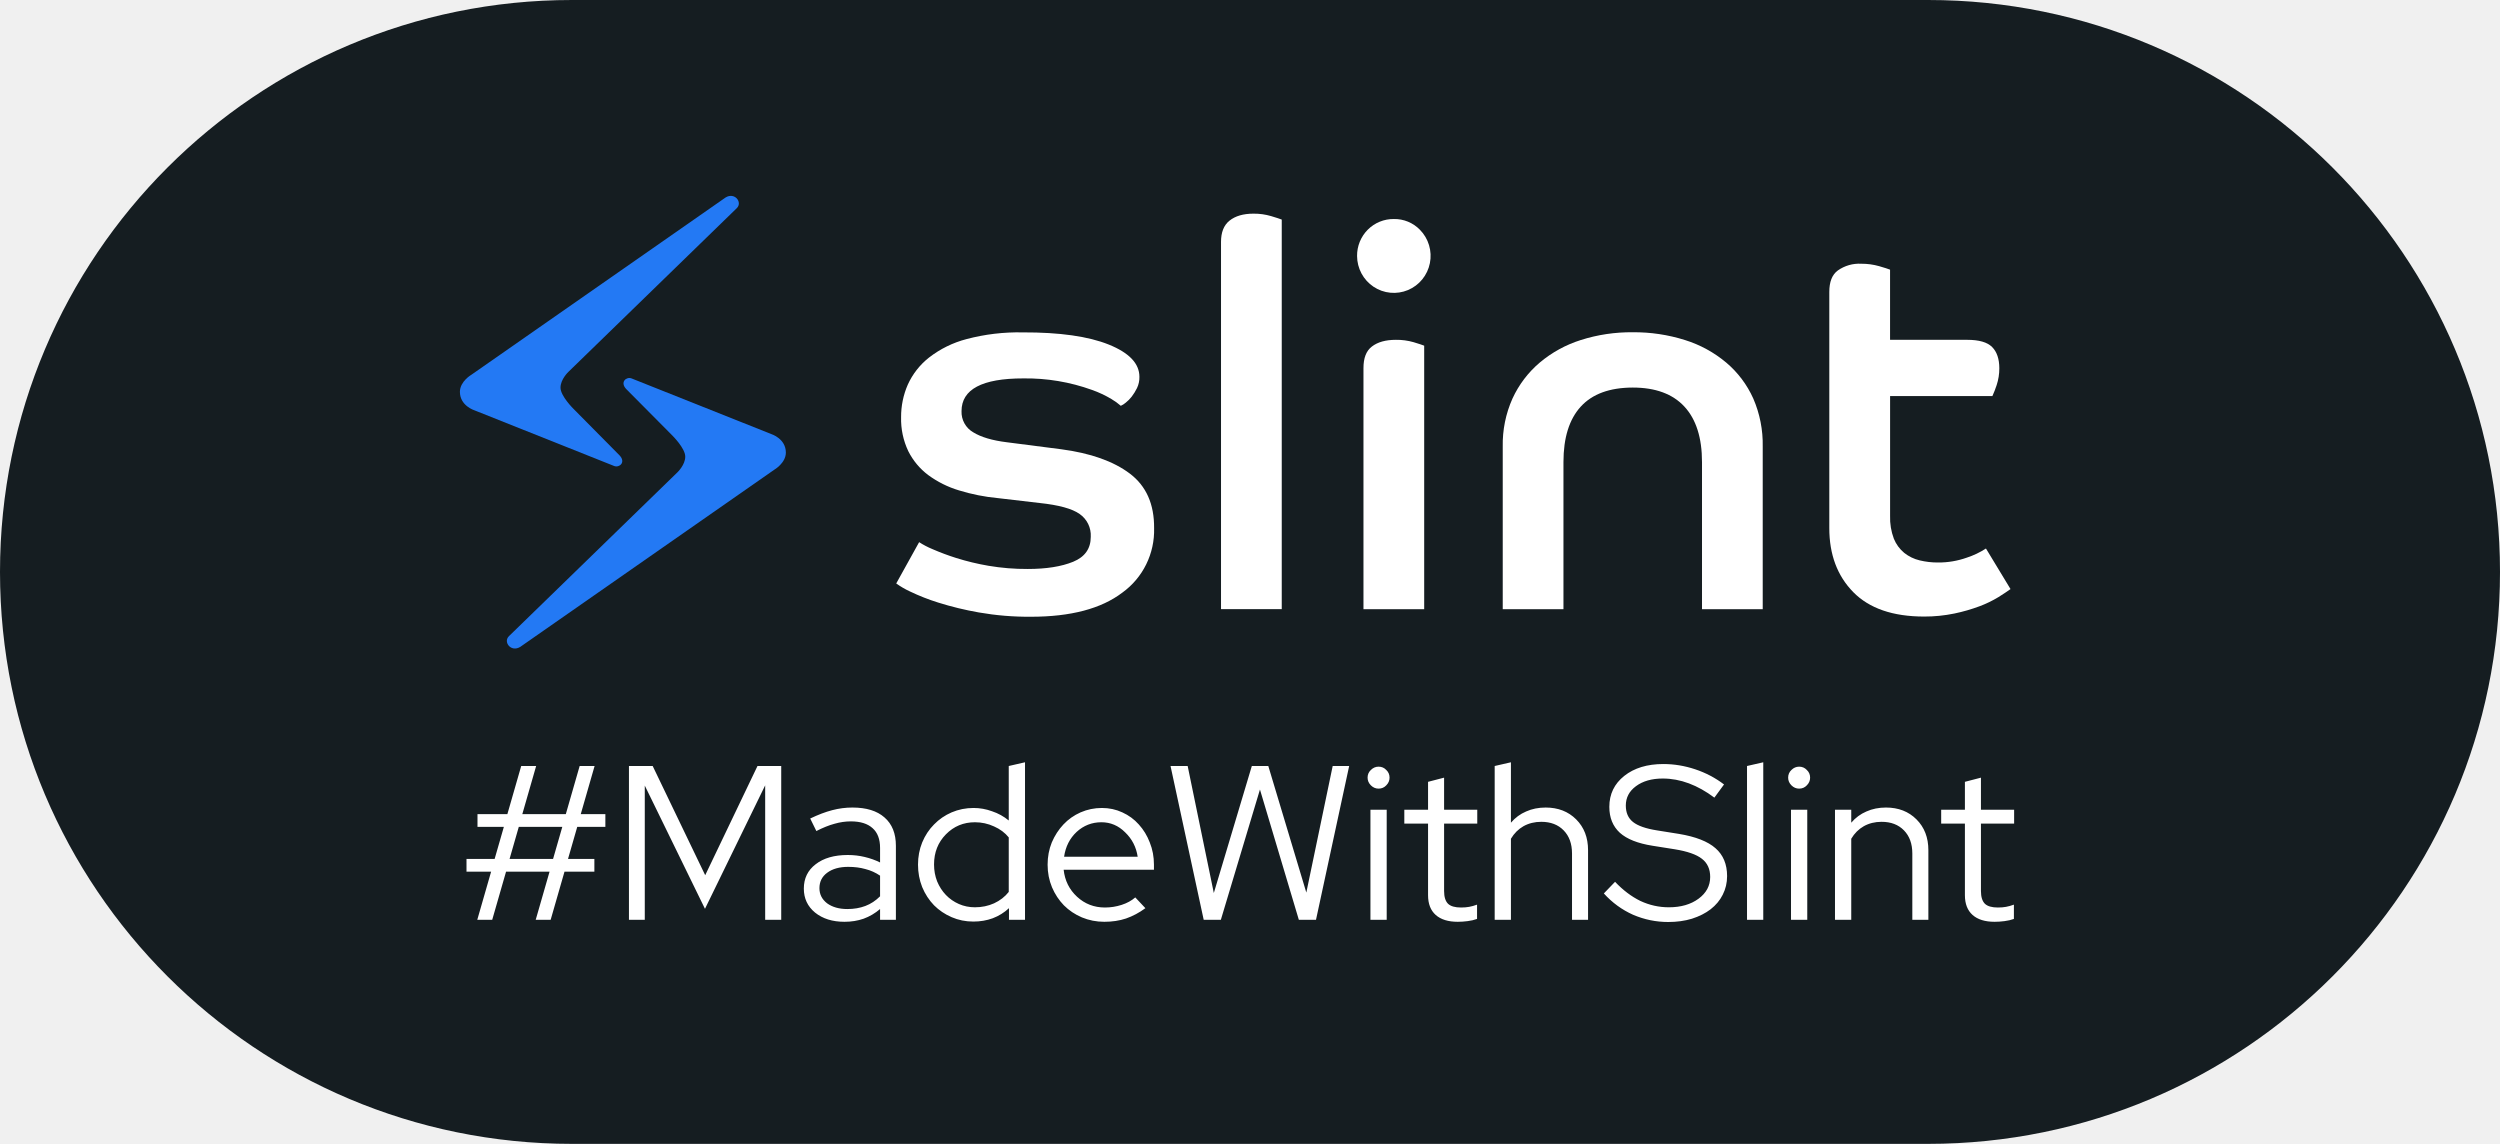
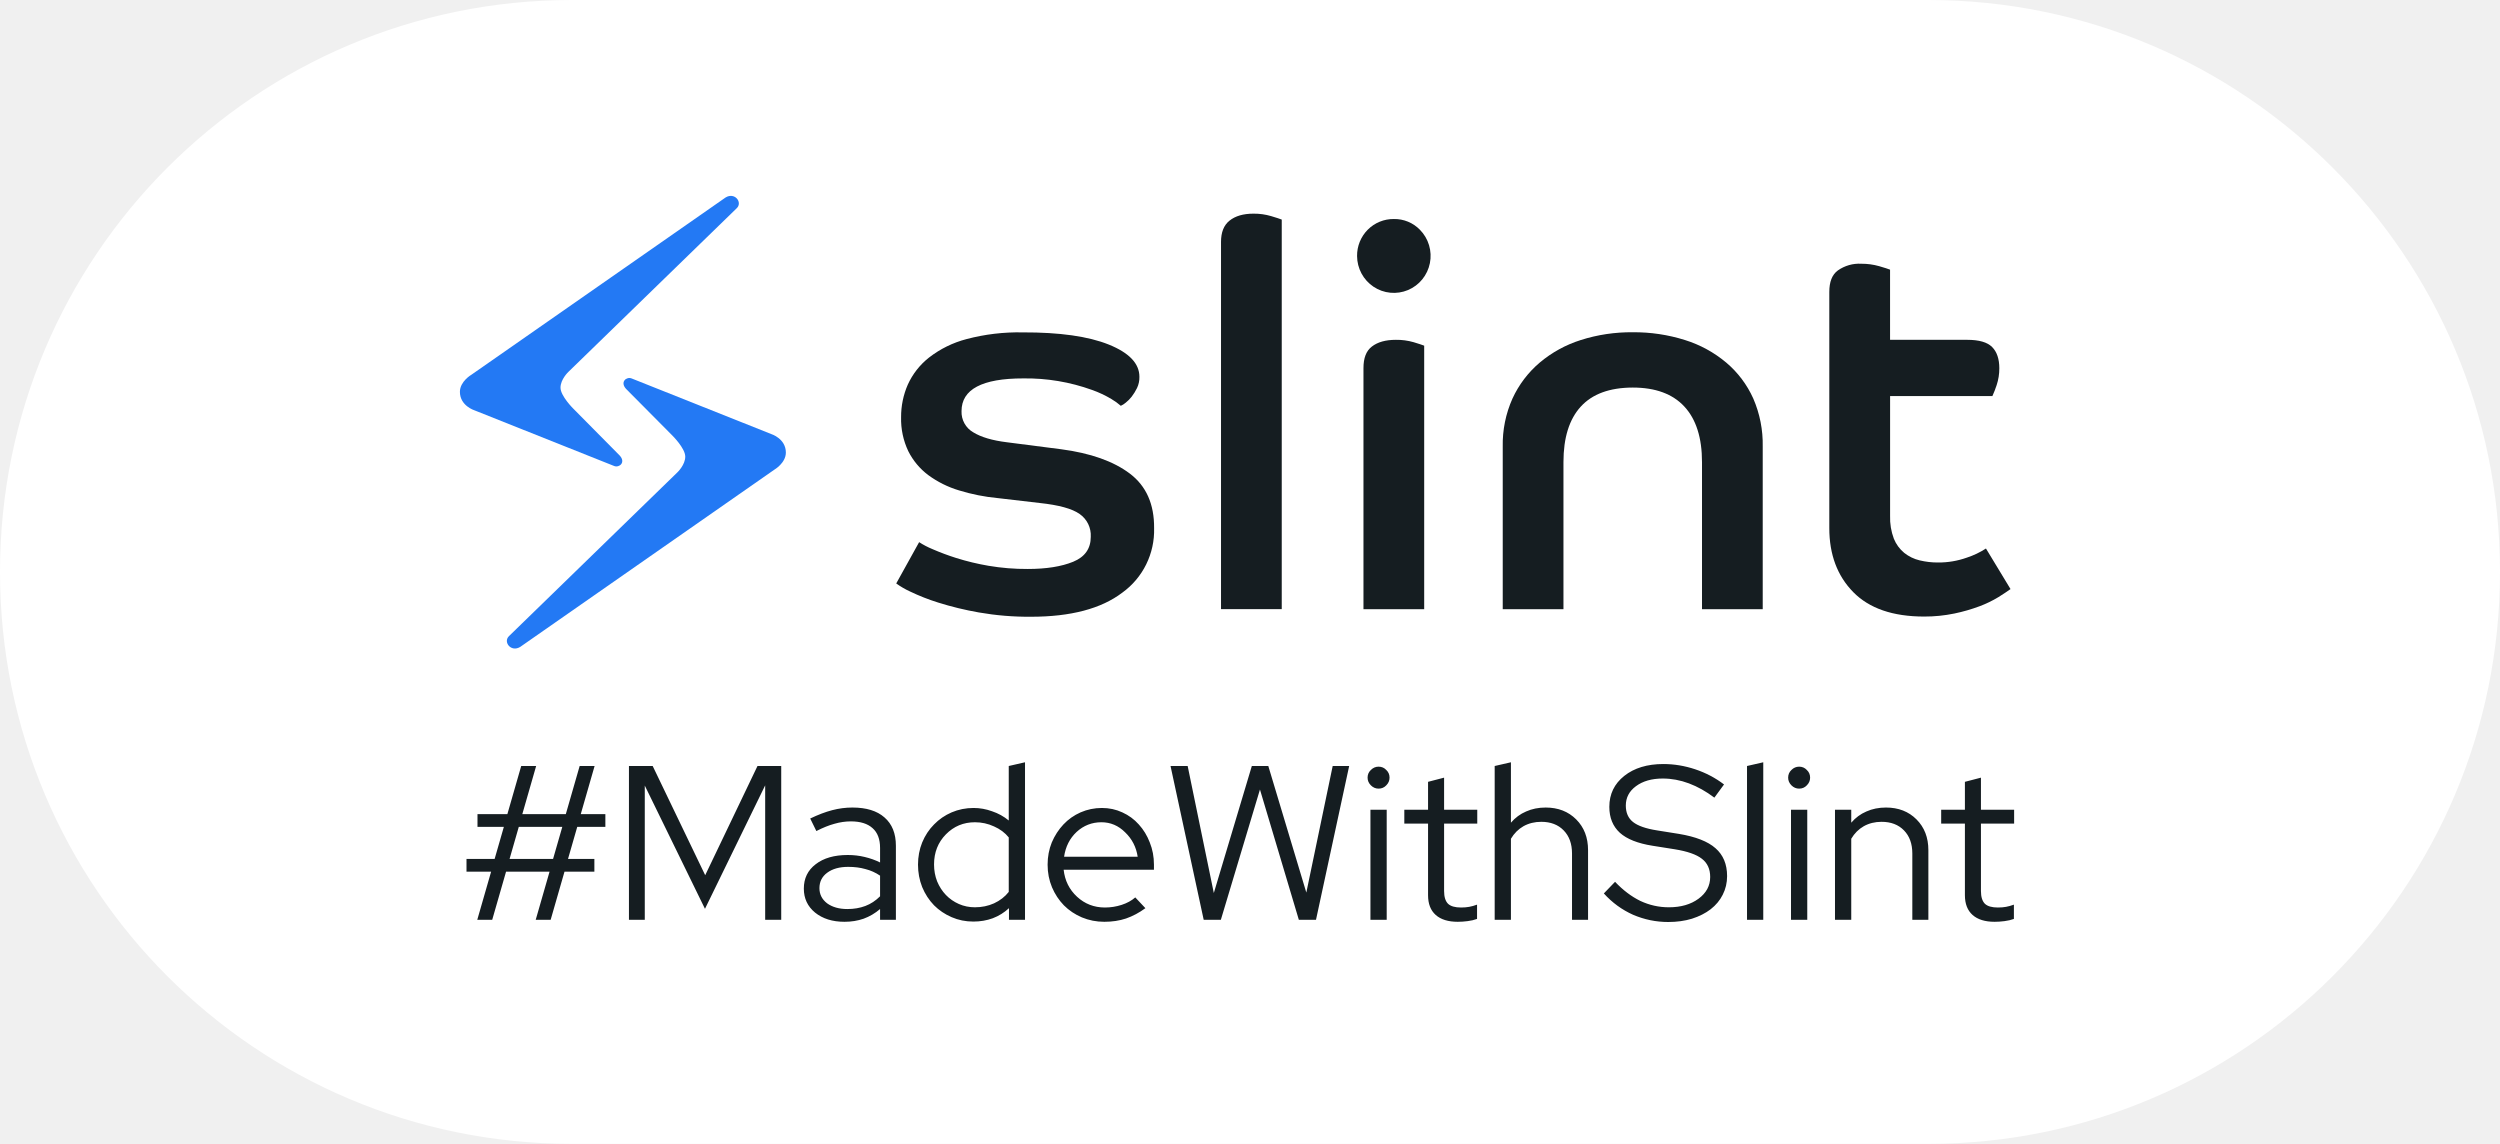
<svg xmlns="http://www.w3.org/2000/svg" width="212" height="97" viewBox="0 0 212 97" fill="none">
-   <rect width="212" height="97" rx="48.5" fill="#151D21" />
+   <rect width="212" height="97" rx="48.5" fill="white" />
  <path d="M44.116 54.857L65.668 39.826C65.668 39.826 66.641 39.264 66.641 38.377C66.641 37.195 65.411 36.811 65.411 36.811L53.554 32.089C53.131 31.922 52.549 32.389 53.094 32.983L57.019 36.936C57.019 36.936 58.11 38.014 58.11 38.721C58.11 39.428 57.44 40.059 57.44 40.059L43.157 53.948C42.648 54.442 43.335 55.338 44.116 54.857Z" fill="#2379F4" />
  <path d="M61.525 16.75L39.973 31.779C39.973 31.779 39 32.341 39 33.228C39 34.41 40.23 34.794 40.23 34.794L52.087 39.519C52.51 39.683 53.094 39.215 52.547 38.625L48.621 34.658C48.621 34.658 47.531 33.582 47.531 32.873C47.531 32.163 48.2 31.535 48.2 31.535L62.475 17.657C62.992 17.163 62.308 16.267 61.525 16.75Z" fill="#2379F4" />
-   <path d="M95.816 40.165C94.429 39.117 92.485 38.427 89.985 38.096L85.378 37.503C84.141 37.35 83.193 37.069 82.532 36.66C82.218 36.481 81.96 36.219 81.785 35.903C81.609 35.586 81.524 35.227 81.538 34.865C81.538 33.013 83.284 32.087 86.777 32.089C88.763 32.061 90.738 32.392 92.608 33.067C93.182 33.27 93.734 33.53 94.257 33.843C94.536 34.008 94.8 34.199 95.045 34.412C95.193 34.346 95.331 34.259 95.454 34.153C95.646 34.003 95.818 33.829 95.968 33.636C96.142 33.408 96.293 33.164 96.419 32.907C96.561 32.609 96.63 32.282 96.622 31.952C96.622 30.829 95.757 29.919 94.026 29.22C92.294 28.522 89.862 28.177 86.729 28.186C85.121 28.153 83.517 28.344 81.962 28.755C80.805 29.056 79.722 29.59 78.776 30.325C78.002 30.934 77.386 31.722 76.979 32.622C76.601 33.489 76.408 34.427 76.413 35.374C76.386 36.373 76.596 37.363 77.025 38.264C77.426 39.062 78.005 39.755 78.718 40.289C79.505 40.866 80.384 41.303 81.317 41.583C82.398 41.916 83.511 42.138 84.638 42.242L88.162 42.654C89.788 42.826 90.918 43.136 91.55 43.585C91.859 43.798 92.109 44.089 92.275 44.427C92.441 44.766 92.517 45.142 92.497 45.52C92.497 46.522 92.001 47.227 91.008 47.636C90.015 48.044 88.73 48.249 87.155 48.249C86.036 48.255 84.919 48.164 83.816 47.977C82.892 47.818 81.979 47.598 81.083 47.317C80.4 47.102 79.729 46.851 79.072 46.565C78.678 46.403 78.3 46.206 77.942 45.975L76 49.477C76.369 49.742 76.762 49.971 77.174 50.16C77.942 50.528 78.735 50.84 79.547 51.094C80.679 51.45 81.833 51.73 83.002 51.935C84.464 52.19 85.946 52.312 87.43 52.3C90.801 52.3 93.384 51.617 95.179 50.251C96.036 49.631 96.73 48.81 97.198 47.858C97.667 46.906 97.897 45.852 97.868 44.79C97.885 42.755 97.201 41.214 95.816 40.165Z" fill="white" />
-   <path d="M106.298 18.118C105.425 18.118 104.757 18.317 104.264 18.71C103.771 19.103 103.542 19.711 103.542 20.521V51.656H108.692V18.62C108.54 18.56 108.24 18.459 107.788 18.325C107.304 18.183 106.802 18.113 106.298 18.118Z" fill="white" />
-   <path d="M118.198 18.573C117.787 18.568 117.379 18.646 116.999 18.802C116.618 18.958 116.273 19.189 115.982 19.482C115.692 19.775 115.462 20.123 115.307 20.506C115.152 20.889 115.075 21.3 115.08 21.713C115.082 22.229 115.211 22.736 115.454 23.189C115.697 23.643 116.047 24.029 116.473 24.314C116.9 24.599 117.389 24.774 117.899 24.823C118.408 24.873 118.921 24.795 119.394 24.598C119.867 24.4 120.284 24.088 120.608 23.69C120.933 23.291 121.155 22.819 121.255 22.313C121.356 21.808 121.331 21.285 121.183 20.792C121.036 20.299 120.77 19.849 120.409 19.484C120.122 19.188 119.777 18.955 119.397 18.798C119.017 18.641 118.609 18.565 118.198 18.573V18.573Z" fill="white" />
-   <path d="M118.37 28.817C117.497 28.817 116.829 29.008 116.336 29.386C115.843 29.764 115.622 30.369 115.622 31.223V51.658H120.771V29.313C120.62 29.251 120.319 29.153 119.867 29.016C119.38 28.877 118.876 28.81 118.37 28.817Z" fill="white" />
-   <path d="M146.384 30.747C145.354 29.883 144.164 29.233 142.884 28.835C141.451 28.384 139.957 28.161 138.456 28.175C136.962 28.16 135.475 28.382 134.051 28.835C132.777 29.237 131.595 29.886 130.57 30.747C129.588 31.58 128.799 32.62 128.259 33.794C127.687 35.074 127.405 36.467 127.432 37.87V51.658H132.581V39.19C132.581 37.12 133.071 35.55 134.051 34.479C135.03 33.408 136.498 32.87 138.456 32.865C140.382 32.865 141.842 33.403 142.837 34.479C143.832 35.555 144.33 37.126 144.33 39.19V51.658H149.479V37.87C149.507 36.469 149.234 35.079 148.678 33.794C148.15 32.618 147.366 31.576 146.384 30.747V30.747Z" fill="white" />
-   <path d="M168.409 46.513C167.903 46.842 167.357 47.102 166.783 47.289C166.001 47.567 165.176 47.706 164.346 47.7C163.821 47.703 163.298 47.642 162.787 47.519C162.309 47.407 161.862 47.189 161.477 46.883C161.087 46.561 160.784 46.146 160.596 45.675C160.365 45.058 160.258 44.401 160.28 43.742V33.589H168.954C169.092 33.286 169.213 32.975 169.316 32.658C169.469 32.195 169.546 31.71 169.542 31.223C169.542 30.446 169.339 29.836 168.931 29.427C168.522 29.018 167.821 28.817 166.827 28.817H160.277V22.867C160.126 22.805 159.818 22.707 159.35 22.57C158.858 22.431 158.349 22.362 157.837 22.365C157.13 22.325 156.43 22.526 155.849 22.934C155.356 23.299 155.125 23.902 155.125 24.763V44.782C155.125 47.024 155.803 48.835 157.159 50.215C158.515 51.594 160.519 52.284 163.17 52.284C164.032 52.287 164.893 52.2 165.738 52.025C166.46 51.875 167.17 51.67 167.862 51.412C168.419 51.204 168.956 50.944 169.465 50.636C169.902 50.362 170.244 50.134 170.492 49.953L168.409 46.513Z" fill="white" />
-   <path d="M40.472 78L41.646 73.919H39.559V72.839H41.944L42.727 70.118H40.491V69.038H43.025L44.198 64.957H45.465L44.292 69.038H47.981L49.155 64.957H50.422L49.248 69.038H51.335V70.118H48.95L48.167 72.839H50.403V73.919H47.869L46.695 78H45.428L46.602 73.919H42.913L41.739 78H40.472ZM43.211 72.839H46.9L47.683 70.118H43.993L43.211 72.839ZM59.782 77.068L54.677 66.616V78H53.335V64.957H55.348L59.801 74.218L64.235 64.957H66.248V78H64.887V66.597L59.782 77.068ZM71.612 78.168C70.594 78.168 69.761 77.907 69.115 77.385C68.482 76.863 68.165 76.186 68.165 75.354C68.165 74.485 68.501 73.795 69.171 73.286C69.842 72.764 70.749 72.504 71.892 72.504C72.388 72.504 72.867 72.559 73.326 72.671C73.798 72.783 74.233 72.938 74.63 73.137V71.907C74.63 71.162 74.419 70.603 73.997 70.23C73.575 69.845 72.96 69.653 72.152 69.653C71.693 69.653 71.227 69.721 70.755 69.858C70.295 69.982 69.786 70.187 69.227 70.472L68.706 69.41C69.376 69.088 69.997 68.852 70.569 68.703C71.14 68.553 71.712 68.479 72.283 68.479C73.463 68.479 74.37 68.758 75.003 69.317C75.649 69.876 75.972 70.677 75.972 71.721V78H74.63V77.087C74.208 77.447 73.742 77.721 73.233 77.907C72.736 78.081 72.196 78.168 71.612 78.168ZM69.488 75.317C69.488 75.839 69.705 76.267 70.14 76.603C70.587 76.925 71.159 77.087 71.854 77.087C72.413 77.087 72.923 77 73.382 76.826C73.842 76.652 74.258 76.379 74.63 76.006V74.255C74.246 73.994 73.829 73.808 73.382 73.696C72.947 73.572 72.463 73.51 71.929 73.51C71.184 73.51 70.587 73.677 70.14 74.013C69.705 74.336 69.488 74.77 69.488 75.317ZM85.561 78V77.013C85.163 77.385 84.704 77.671 84.182 77.87C83.673 78.056 83.126 78.149 82.542 78.149C81.884 78.149 81.269 78.025 80.698 77.776C80.126 77.528 79.629 77.193 79.207 76.77C78.785 76.335 78.449 75.82 78.201 75.224C77.965 74.627 77.847 73.994 77.847 73.323C77.847 72.653 77.965 72.025 78.201 71.441C78.449 70.845 78.785 70.336 79.207 69.914C79.629 69.479 80.126 69.137 80.698 68.889C81.281 68.64 81.903 68.516 82.561 68.516C83.095 68.516 83.617 68.609 84.126 68.796C84.648 68.969 85.12 69.23 85.542 69.578V64.957L86.921 64.641V78H85.561ZM79.207 73.305C79.207 73.814 79.294 74.292 79.468 74.739C79.654 75.186 79.903 75.572 80.213 75.894C80.524 76.218 80.89 76.472 81.312 76.659C81.735 76.845 82.188 76.938 82.673 76.938C83.257 76.938 83.797 76.826 84.294 76.603C84.803 76.367 85.219 76.044 85.542 75.634V71.013C85.219 70.615 84.803 70.305 84.294 70.081C83.784 69.845 83.244 69.727 82.673 69.727C81.704 69.727 80.884 70.069 80.213 70.752C79.543 71.435 79.207 72.286 79.207 73.305ZM97.129 77.013C96.607 77.398 96.06 77.689 95.489 77.888C94.93 78.075 94.315 78.168 93.644 78.168C92.974 78.168 92.34 78.043 91.744 77.795C91.16 77.547 90.651 77.205 90.216 76.77C89.794 76.335 89.458 75.826 89.21 75.242C88.961 74.646 88.837 74.007 88.837 73.323C88.837 72.653 88.955 72.025 89.191 71.441C89.439 70.858 89.769 70.348 90.179 69.914C90.588 69.479 91.073 69.137 91.632 68.889C92.203 68.64 92.806 68.516 93.439 68.516C94.06 68.516 94.638 68.64 95.172 68.889C95.719 69.137 96.184 69.479 96.57 69.914C96.967 70.348 97.278 70.858 97.501 71.441C97.737 72.025 97.855 72.653 97.855 73.323V73.752H90.197C90.297 74.671 90.675 75.435 91.334 76.044C91.992 76.652 92.781 76.957 93.7 76.957C94.185 76.957 94.657 76.882 95.116 76.733C95.576 76.584 95.961 76.373 96.271 76.1L97.129 77.013ZM93.402 69.727C92.595 69.727 91.893 70.001 91.297 70.547C90.713 71.094 90.359 71.795 90.234 72.653H96.476C96.352 71.833 95.998 71.143 95.414 70.584C94.843 70.013 94.172 69.727 93.402 69.727ZM103.528 78H102.074L99.261 64.957H100.714L102.932 75.727L106.155 64.957H107.552L110.776 75.69L113.012 64.957H114.409L111.596 78H110.142L106.844 66.951L103.528 78ZM116.903 66.876C116.654 66.876 116.437 66.783 116.251 66.597C116.064 66.411 115.971 66.193 115.971 65.945C115.971 65.684 116.064 65.467 116.251 65.293C116.437 65.106 116.654 65.013 116.903 65.013C117.164 65.013 117.381 65.106 117.555 65.293C117.741 65.467 117.834 65.684 117.834 65.945C117.834 66.193 117.741 66.411 117.555 66.597C117.381 66.783 117.164 66.876 116.903 66.876ZM117.592 68.665V78H116.213V68.665H117.592ZM121.099 75.913V69.839H119.086V68.665H121.099V66.299L122.459 65.945V68.665H125.272V69.839H122.459V75.559C122.459 76.056 122.571 76.416 122.794 76.64C123.018 76.851 123.384 76.957 123.894 76.957C124.154 76.957 124.384 76.938 124.583 76.901C124.794 76.863 125.018 76.801 125.254 76.714V77.925C125.018 78.012 124.751 78.075 124.452 78.112C124.167 78.149 123.887 78.168 123.614 78.168C122.807 78.168 122.186 77.975 121.751 77.59C121.316 77.205 121.099 76.646 121.099 75.913ZM126.749 78V64.957L128.127 64.641V69.764C128.488 69.342 128.916 69.025 129.413 68.814C129.91 68.591 130.463 68.479 131.071 68.479C132.127 68.479 132.99 68.814 133.661 69.485C134.332 70.156 134.667 71.025 134.667 72.094V78H133.307V72.373C133.307 71.553 133.071 70.901 132.599 70.417C132.127 69.932 131.494 69.69 130.699 69.69C130.14 69.69 129.637 69.814 129.189 70.063C128.755 70.311 128.401 70.665 128.127 71.125V78H126.749ZM136.006 75.764L136.956 74.777C137.627 75.485 138.341 76.025 139.099 76.398C139.869 76.758 140.676 76.938 141.521 76.938C142.539 76.938 143.378 76.696 144.036 76.211C144.695 75.727 145.024 75.112 145.024 74.367C145.024 73.696 144.788 73.18 144.316 72.82C143.856 72.46 143.092 72.193 142.024 72.019L140.142 71.721C138.887 71.522 137.962 71.156 137.366 70.622C136.77 70.075 136.471 69.342 136.471 68.423C136.471 67.342 136.894 66.467 137.738 65.796C138.583 65.125 139.689 64.79 141.055 64.79C141.962 64.79 142.862 64.939 143.757 65.237C144.651 65.535 145.465 65.963 146.198 66.522L145.378 67.64C144.67 67.106 143.949 66.703 143.216 66.429C142.484 66.156 141.744 66.019 140.999 66.019C140.068 66.019 139.31 66.237 138.726 66.671C138.155 67.094 137.869 67.64 137.869 68.311C137.869 68.92 138.074 69.386 138.484 69.709C138.894 70.032 139.571 70.268 140.515 70.417L142.378 70.715C143.794 70.951 144.825 71.355 145.471 71.926C146.129 72.497 146.458 73.286 146.458 74.292C146.458 74.864 146.334 75.391 146.086 75.876C145.85 76.348 145.508 76.758 145.061 77.106C144.626 77.441 144.098 77.708 143.477 77.907C142.869 78.093 142.198 78.186 141.465 78.186C140.434 78.186 139.44 77.981 138.484 77.572C137.54 77.149 136.714 76.547 136.006 75.764ZM149.525 64.641V78H148.147V64.957L149.525 64.641ZM152.566 66.876C152.318 66.876 152.1 66.783 151.914 66.597C151.728 66.411 151.635 66.193 151.635 65.945C151.635 65.684 151.728 65.467 151.914 65.293C152.1 65.106 152.318 65.013 152.566 65.013C152.827 65.013 153.044 65.106 153.218 65.293C153.405 65.467 153.498 65.684 153.498 65.945C153.498 66.193 153.405 66.411 153.218 66.597C153.044 66.783 152.827 66.876 152.566 66.876ZM153.256 68.665V78H151.877V68.665H153.256ZM155.607 78V68.665H156.986V69.764C157.346 69.342 157.774 69.025 158.271 68.814C158.768 68.591 159.321 68.479 159.93 68.479C160.985 68.479 161.849 68.814 162.519 69.485C163.19 70.156 163.526 71.025 163.526 72.094V78H162.165V72.373C162.165 71.553 161.929 70.901 161.457 70.417C160.985 69.932 160.352 69.69 159.557 69.69C158.998 69.69 158.495 69.814 158.048 70.063C157.613 70.311 157.259 70.665 156.986 71.125V78H155.607ZM166.624 75.913V69.839H164.612V68.665H166.624V66.299L167.984 65.945V68.665H170.798V69.839H167.984V75.559C167.984 76.056 168.096 76.416 168.32 76.64C168.543 76.851 168.91 76.957 169.419 76.957C169.68 76.957 169.91 76.938 170.108 76.901C170.32 76.863 170.543 76.801 170.779 76.714V77.925C170.543 78.012 170.276 78.075 169.978 78.112C169.692 78.149 169.413 78.168 169.139 78.168C168.332 78.168 167.711 77.975 167.276 77.59C166.842 77.205 166.624 76.646 166.624 75.913Z" fill="white" />
+   <path d="M95.816 40.165C94.429 39.116 92.485 38.427 89.985 38.096L85.378 37.503C84.141 37.35 83.193 37.069 82.532 36.66C82.218 36.481 81.96 36.219 81.785 35.903C81.609 35.586 81.524 35.227 81.538 34.865C81.538 33.013 83.284 32.087 86.777 32.089C88.763 32.061 90.738 32.392 92.608 33.067C93.182 33.27 93.734 33.53 94.257 33.843C94.536 34.008 94.8 34.199 95.045 34.412C95.193 34.346 95.331 34.259 95.454 34.153C95.646 34.003 95.818 33.829 95.968 33.636C96.142 33.408 96.293 33.164 96.419 32.906C96.561 32.609 96.63 32.282 96.622 31.952C96.622 30.829 95.757 29.919 94.026 29.22C92.294 28.522 89.862 28.177 86.729 28.186C85.121 28.153 83.517 28.344 81.962 28.755C80.805 29.056 79.722 29.59 78.776 30.325C78.002 30.934 77.386 31.722 76.979 32.622C76.601 33.489 76.408 34.427 76.413 35.374C76.386 36.373 76.596 37.363 77.025 38.264C77.426 39.062 78.005 39.755 78.718 40.289C79.505 40.866 80.384 41.303 81.317 41.583C82.398 41.916 83.511 42.138 84.638 42.242L88.162 42.653C89.788 42.826 90.918 43.136 91.55 43.585C91.859 43.798 92.109 44.089 92.275 44.427C92.441 44.766 92.517 45.142 92.497 45.52C92.497 46.522 92.001 47.227 91.008 47.636C90.015 48.044 88.73 48.249 87.155 48.249C86.036 48.255 84.919 48.164 83.816 47.977C82.892 47.818 81.979 47.598 81.083 47.317C80.4 47.102 79.729 46.851 79.072 46.565C78.678 46.403 78.3 46.206 77.942 45.975L76 49.477C76.369 49.742 76.762 49.971 77.174 50.16C77.942 50.528 78.735 50.84 79.547 51.094C80.679 51.45 81.833 51.73 83.002 51.935C84.464 52.19 85.946 52.312 87.43 52.3C90.801 52.3 93.384 51.617 95.179 50.251C96.036 49.631 96.73 48.81 97.198 47.858C97.667 46.906 97.897 45.852 97.868 44.79C97.885 42.755 97.201 41.214 95.816 40.165Z" fill="#151D21" />
+   <path d="M106.298 18.118C105.425 18.118 104.757 18.317 104.264 18.71C103.771 19.103 103.542 19.711 103.542 20.521V51.655H108.692V18.62C108.54 18.56 108.24 18.459 107.788 18.325C107.304 18.183 106.802 18.113 106.298 18.118Z" fill="#151D21" />
+   <path d="M118.198 18.573C117.787 18.568 117.379 18.646 116.999 18.802C116.618 18.958 116.273 19.189 115.982 19.482C115.692 19.775 115.462 20.123 115.307 20.506C115.152 20.889 115.075 21.3 115.08 21.713C115.082 22.229 115.211 22.736 115.454 23.189C115.697 23.643 116.047 24.029 116.473 24.314C116.9 24.599 117.389 24.774 117.899 24.823C118.408 24.873 118.921 24.795 119.394 24.598C119.867 24.4 120.284 24.088 120.608 23.69C120.933 23.291 121.155 22.819 121.255 22.313C121.356 21.808 121.331 21.285 121.183 20.792C121.036 20.299 120.77 19.849 120.409 19.484C120.122 19.188 119.777 18.954 119.397 18.798C119.017 18.641 118.609 18.565 118.198 18.573V18.573Z" fill="#151D21" />
+   <path d="M118.37 28.817C117.497 28.817 116.829 29.008 116.336 29.386C115.843 29.764 115.622 30.369 115.622 31.223V51.658H120.771V29.313C120.62 29.251 120.319 29.153 119.867 29.016C119.38 28.877 118.876 28.81 118.37 28.817Z" fill="#151D21" />
+   <path d="M146.384 30.747C145.354 29.883 144.164 29.233 142.884 28.835C141.451 28.384 139.957 28.161 138.456 28.175C136.962 28.16 135.475 28.382 134.051 28.835C132.777 29.237 131.595 29.886 130.57 30.747C129.588 31.58 128.799 32.62 128.259 33.794C127.687 35.074 127.405 36.467 127.432 37.87V51.658H132.581V39.19C132.581 37.12 133.071 35.55 134.051 34.479C135.03 33.408 136.498 32.87 138.456 32.865C140.382 32.865 141.842 33.403 142.837 34.479C143.832 35.555 144.33 37.126 144.33 39.19V51.658H149.479V37.87C149.507 36.469 149.234 35.079 148.678 33.794C148.15 32.618 147.366 31.576 146.384 30.747V30.747Z" fill="#151D21" />
+   <path d="M168.409 46.513C167.903 46.842 167.357 47.102 166.783 47.289C166.001 47.567 165.176 47.706 164.346 47.7C163.821 47.703 163.298 47.642 162.787 47.519C162.309 47.407 161.862 47.189 161.477 46.883C161.087 46.561 160.784 46.146 160.596 45.675C160.365 45.058 160.258 44.401 160.28 43.742V33.589H168.954C169.092 33.286 169.213 32.975 169.316 32.658C169.469 32.195 169.546 31.71 169.542 31.222C169.542 30.446 169.339 29.836 168.931 29.427C168.522 29.018 167.821 28.817 166.827 28.817H160.277V22.867C160.126 22.805 159.818 22.707 159.35 22.57C158.858 22.431 158.349 22.362 157.837 22.365C157.13 22.325 156.43 22.526 155.849 22.934C155.356 23.299 155.125 23.902 155.125 24.763V44.782C155.125 47.024 155.803 48.835 157.159 50.215C158.515 51.594 160.519 52.284 163.17 52.284C164.032 52.287 164.893 52.2 165.738 52.025C166.46 51.875 167.17 51.67 167.862 51.412C168.419 51.204 168.956 50.944 169.465 50.636C169.902 50.362 170.244 50.134 170.492 49.953L168.409 46.513Z" fill="#151D21" />
+   <path d="M40.472 78L41.646 73.919H39.559V72.839H41.944L42.727 70.118H40.491V69.038H43.025L44.198 64.957H45.465L44.292 69.038H47.981L49.155 64.957H50.422L49.248 69.038H51.335V70.118H48.95L48.167 72.839H50.403V73.919H47.869L46.695 78H45.428L46.602 73.919H42.913L41.739 78H40.472ZM43.211 72.839H46.9L47.683 70.118H43.993L43.211 72.839ZM59.782 77.068L54.677 66.616V78H53.335V64.957H55.348L59.801 74.218L64.235 64.957H66.248V78H64.887V66.597L59.782 77.068ZM71.612 78.168C70.594 78.168 69.761 77.907 69.115 77.385C68.482 76.863 68.165 76.186 68.165 75.354C68.165 74.485 68.501 73.795 69.171 73.286C69.842 72.764 70.749 72.504 71.892 72.504C72.388 72.504 72.867 72.559 73.326 72.671C73.798 72.783 74.233 72.938 74.63 73.137V71.907C74.63 71.162 74.419 70.603 73.997 70.23C73.575 69.845 72.96 69.653 72.152 69.653C71.693 69.653 71.227 69.721 70.755 69.858C70.295 69.982 69.786 70.187 69.227 70.472L68.706 69.41C69.376 69.088 69.997 68.852 70.569 68.703C71.14 68.553 71.712 68.479 72.283 68.479C73.463 68.479 74.37 68.758 75.003 69.317C75.649 69.876 75.972 70.677 75.972 71.721V78H74.63V77.087C74.208 77.447 73.742 77.721 73.233 77.907C72.736 78.081 72.196 78.168 71.612 78.168ZM69.488 75.317C69.488 75.839 69.705 76.267 70.14 76.603C70.587 76.925 71.159 77.087 71.854 77.087C72.413 77.087 72.923 77 73.382 76.826C73.842 76.652 74.258 76.379 74.63 76.006V74.255C74.246 73.994 73.829 73.808 73.382 73.696C72.947 73.572 72.463 73.51 71.929 73.51C71.184 73.51 70.587 73.677 70.14 74.013C69.705 74.336 69.488 74.77 69.488 75.317ZM85.561 78V77.013C85.163 77.385 84.704 77.671 84.182 77.87C83.673 78.056 83.126 78.149 82.542 78.149C81.884 78.149 81.269 78.025 80.698 77.776C80.126 77.528 79.629 77.193 79.207 76.77C78.785 76.335 78.449 75.82 78.201 75.224C77.965 74.627 77.847 73.994 77.847 73.323C77.847 72.653 77.965 72.025 78.201 71.441C78.449 70.845 78.785 70.336 79.207 69.914C79.629 69.479 80.126 69.137 80.698 68.889C81.281 68.64 81.903 68.516 82.561 68.516C83.095 68.516 83.617 68.609 84.126 68.796C84.648 68.969 85.12 69.23 85.542 69.578V64.957L86.921 64.641V78H85.561ZM79.207 73.305C79.207 73.814 79.294 74.292 79.468 74.739C79.654 75.186 79.903 75.572 80.213 75.894C80.524 76.218 80.89 76.472 81.312 76.659C81.735 76.845 82.188 76.938 82.673 76.938C83.257 76.938 83.797 76.826 84.294 76.603C84.803 76.367 85.219 76.044 85.542 75.634V71.013C85.219 70.615 84.803 70.305 84.294 70.081C83.784 69.845 83.244 69.727 82.673 69.727C81.704 69.727 80.884 70.069 80.213 70.752C79.543 71.435 79.207 72.286 79.207 73.305ZM97.129 77.013C96.607 77.398 96.06 77.689 95.489 77.888C94.93 78.075 94.315 78.168 93.644 78.168C92.974 78.168 92.34 78.043 91.744 77.795C91.16 77.547 90.651 77.205 90.216 76.77C89.794 76.335 89.458 75.826 89.21 75.242C88.961 74.646 88.837 74.007 88.837 73.323C88.837 72.653 88.955 72.025 89.191 71.441C89.439 70.858 89.769 70.348 90.179 69.914C90.588 69.479 91.073 69.137 91.632 68.889C92.203 68.64 92.806 68.516 93.439 68.516C94.06 68.516 94.638 68.64 95.172 68.889C95.719 69.137 96.184 69.479 96.57 69.914C96.967 70.348 97.278 70.858 97.501 71.441C97.737 72.025 97.855 72.653 97.855 73.323V73.752H90.197C90.297 74.671 90.675 75.435 91.334 76.044C91.992 76.652 92.781 76.957 93.7 76.957C94.185 76.957 94.657 76.882 95.116 76.733C95.576 76.584 95.961 76.373 96.271 76.1L97.129 77.013ZM93.402 69.727C92.595 69.727 91.893 70.001 91.297 70.547C90.713 71.094 90.359 71.795 90.234 72.653H96.476C96.352 71.833 95.998 71.143 95.414 70.584C94.843 70.013 94.172 69.727 93.402 69.727ZM103.528 78H102.074L99.261 64.957H100.714L102.932 75.727L106.155 64.957H107.552L110.776 75.69L113.012 64.957H114.409L111.596 78H110.142L106.844 66.951L103.528 78ZM116.903 66.876C116.654 66.876 116.437 66.783 116.251 66.597C116.064 66.411 115.971 66.193 115.971 65.945C115.971 65.684 116.064 65.467 116.251 65.293C116.437 65.106 116.654 65.013 116.903 65.013C117.164 65.013 117.381 65.106 117.555 65.293C117.741 65.467 117.834 65.684 117.834 65.945C117.834 66.193 117.741 66.411 117.555 66.597C117.381 66.783 117.164 66.876 116.903 66.876ZM117.592 68.665V78H116.213V68.665H117.592ZM121.099 75.913V69.839H119.086V68.665H121.099V66.299L122.459 65.945V68.665H125.272V69.839H122.459V75.559C122.459 76.056 122.571 76.416 122.794 76.64C123.018 76.851 123.384 76.957 123.894 76.957C124.154 76.957 124.384 76.938 124.583 76.901C124.794 76.863 125.018 76.801 125.254 76.714V77.925C125.018 78.012 124.751 78.075 124.452 78.112C124.167 78.149 123.887 78.168 123.614 78.168C122.807 78.168 122.186 77.975 121.751 77.59C121.316 77.205 121.099 76.646 121.099 75.913ZM126.749 78V64.957L128.127 64.641V69.764C128.488 69.342 128.916 69.025 129.413 68.814C129.91 68.591 130.463 68.479 131.071 68.479C132.127 68.479 132.99 68.814 133.661 69.485C134.332 70.156 134.667 71.025 134.667 72.094V78H133.307V72.373C133.307 71.553 133.071 70.901 132.599 70.417C132.127 69.932 131.494 69.69 130.699 69.69C130.14 69.69 129.637 69.814 129.189 70.063C128.755 70.311 128.401 70.665 128.127 71.125V78H126.749ZM136.006 75.764L136.956 74.777C137.627 75.485 138.341 76.025 139.099 76.398C139.869 76.758 140.676 76.938 141.521 76.938C142.539 76.938 143.378 76.696 144.036 76.211C144.695 75.727 145.024 75.112 145.024 74.367C145.024 73.696 144.788 73.18 144.316 72.82C143.856 72.46 143.092 72.193 142.024 72.019L140.142 71.721C138.887 71.522 137.962 71.156 137.366 70.622C136.77 70.075 136.471 69.342 136.471 68.423C136.471 67.342 136.894 66.467 137.738 65.796C138.583 65.125 139.689 64.79 141.055 64.79C141.962 64.79 142.862 64.939 143.757 65.237C144.651 65.535 145.465 65.963 146.198 66.522L145.378 67.64C144.67 67.106 143.949 66.703 143.216 66.429C142.484 66.156 141.744 66.019 140.999 66.019C140.068 66.019 139.31 66.237 138.726 66.671C138.155 67.094 137.869 67.64 137.869 68.311C137.869 68.92 138.074 69.386 138.484 69.709C138.894 70.032 139.571 70.268 140.515 70.417L142.378 70.715C143.794 70.951 144.825 71.355 145.471 71.926C146.129 72.497 146.458 73.286 146.458 74.292C146.458 74.864 146.334 75.391 146.086 75.876C145.85 76.348 145.508 76.758 145.061 77.106C144.626 77.441 144.098 77.708 143.477 77.907C142.869 78.093 142.198 78.186 141.465 78.186C140.434 78.186 139.44 77.981 138.484 77.572C137.54 77.149 136.714 76.547 136.006 75.764ZM149.525 64.641V78H148.147V64.957L149.525 64.641ZM152.566 66.876C152.318 66.876 152.1 66.783 151.914 66.597C151.728 66.411 151.635 66.193 151.635 65.945C151.635 65.684 151.728 65.467 151.914 65.293C152.1 65.106 152.318 65.013 152.566 65.013C152.827 65.013 153.044 65.106 153.218 65.293C153.405 65.467 153.498 65.684 153.498 65.945C153.498 66.193 153.405 66.411 153.218 66.597C153.044 66.783 152.827 66.876 152.566 66.876ZM153.256 68.665V78H151.877V68.665H153.256ZM155.607 78V68.665H156.986V69.764C157.346 69.342 157.774 69.025 158.271 68.814C158.768 68.591 159.321 68.479 159.93 68.479C160.985 68.479 161.849 68.814 162.519 69.485C163.19 70.156 163.526 71.025 163.526 72.094V78H162.165V72.373C162.165 71.553 161.929 70.901 161.457 70.417C160.985 69.932 160.352 69.69 159.557 69.69C158.998 69.69 158.495 69.814 158.048 70.063C157.613 70.311 157.259 70.665 156.986 71.125V78H155.607ZM166.624 75.913V69.839H164.612V68.665H166.624V66.299L167.984 65.945V68.665H170.798V69.839H167.984V75.559C167.984 76.056 168.096 76.416 168.32 76.64C168.543 76.851 168.91 76.957 169.419 76.957C169.68 76.957 169.91 76.938 170.108 76.901C170.32 76.863 170.543 76.801 170.779 76.714V77.925C170.543 78.012 170.276 78.075 169.978 78.112C169.692 78.149 169.413 78.168 169.139 78.168C168.332 78.168 167.711 77.975 167.276 77.59C166.842 77.205 166.624 76.646 166.624 75.913Z" fill="#151D21" />
</svg>
